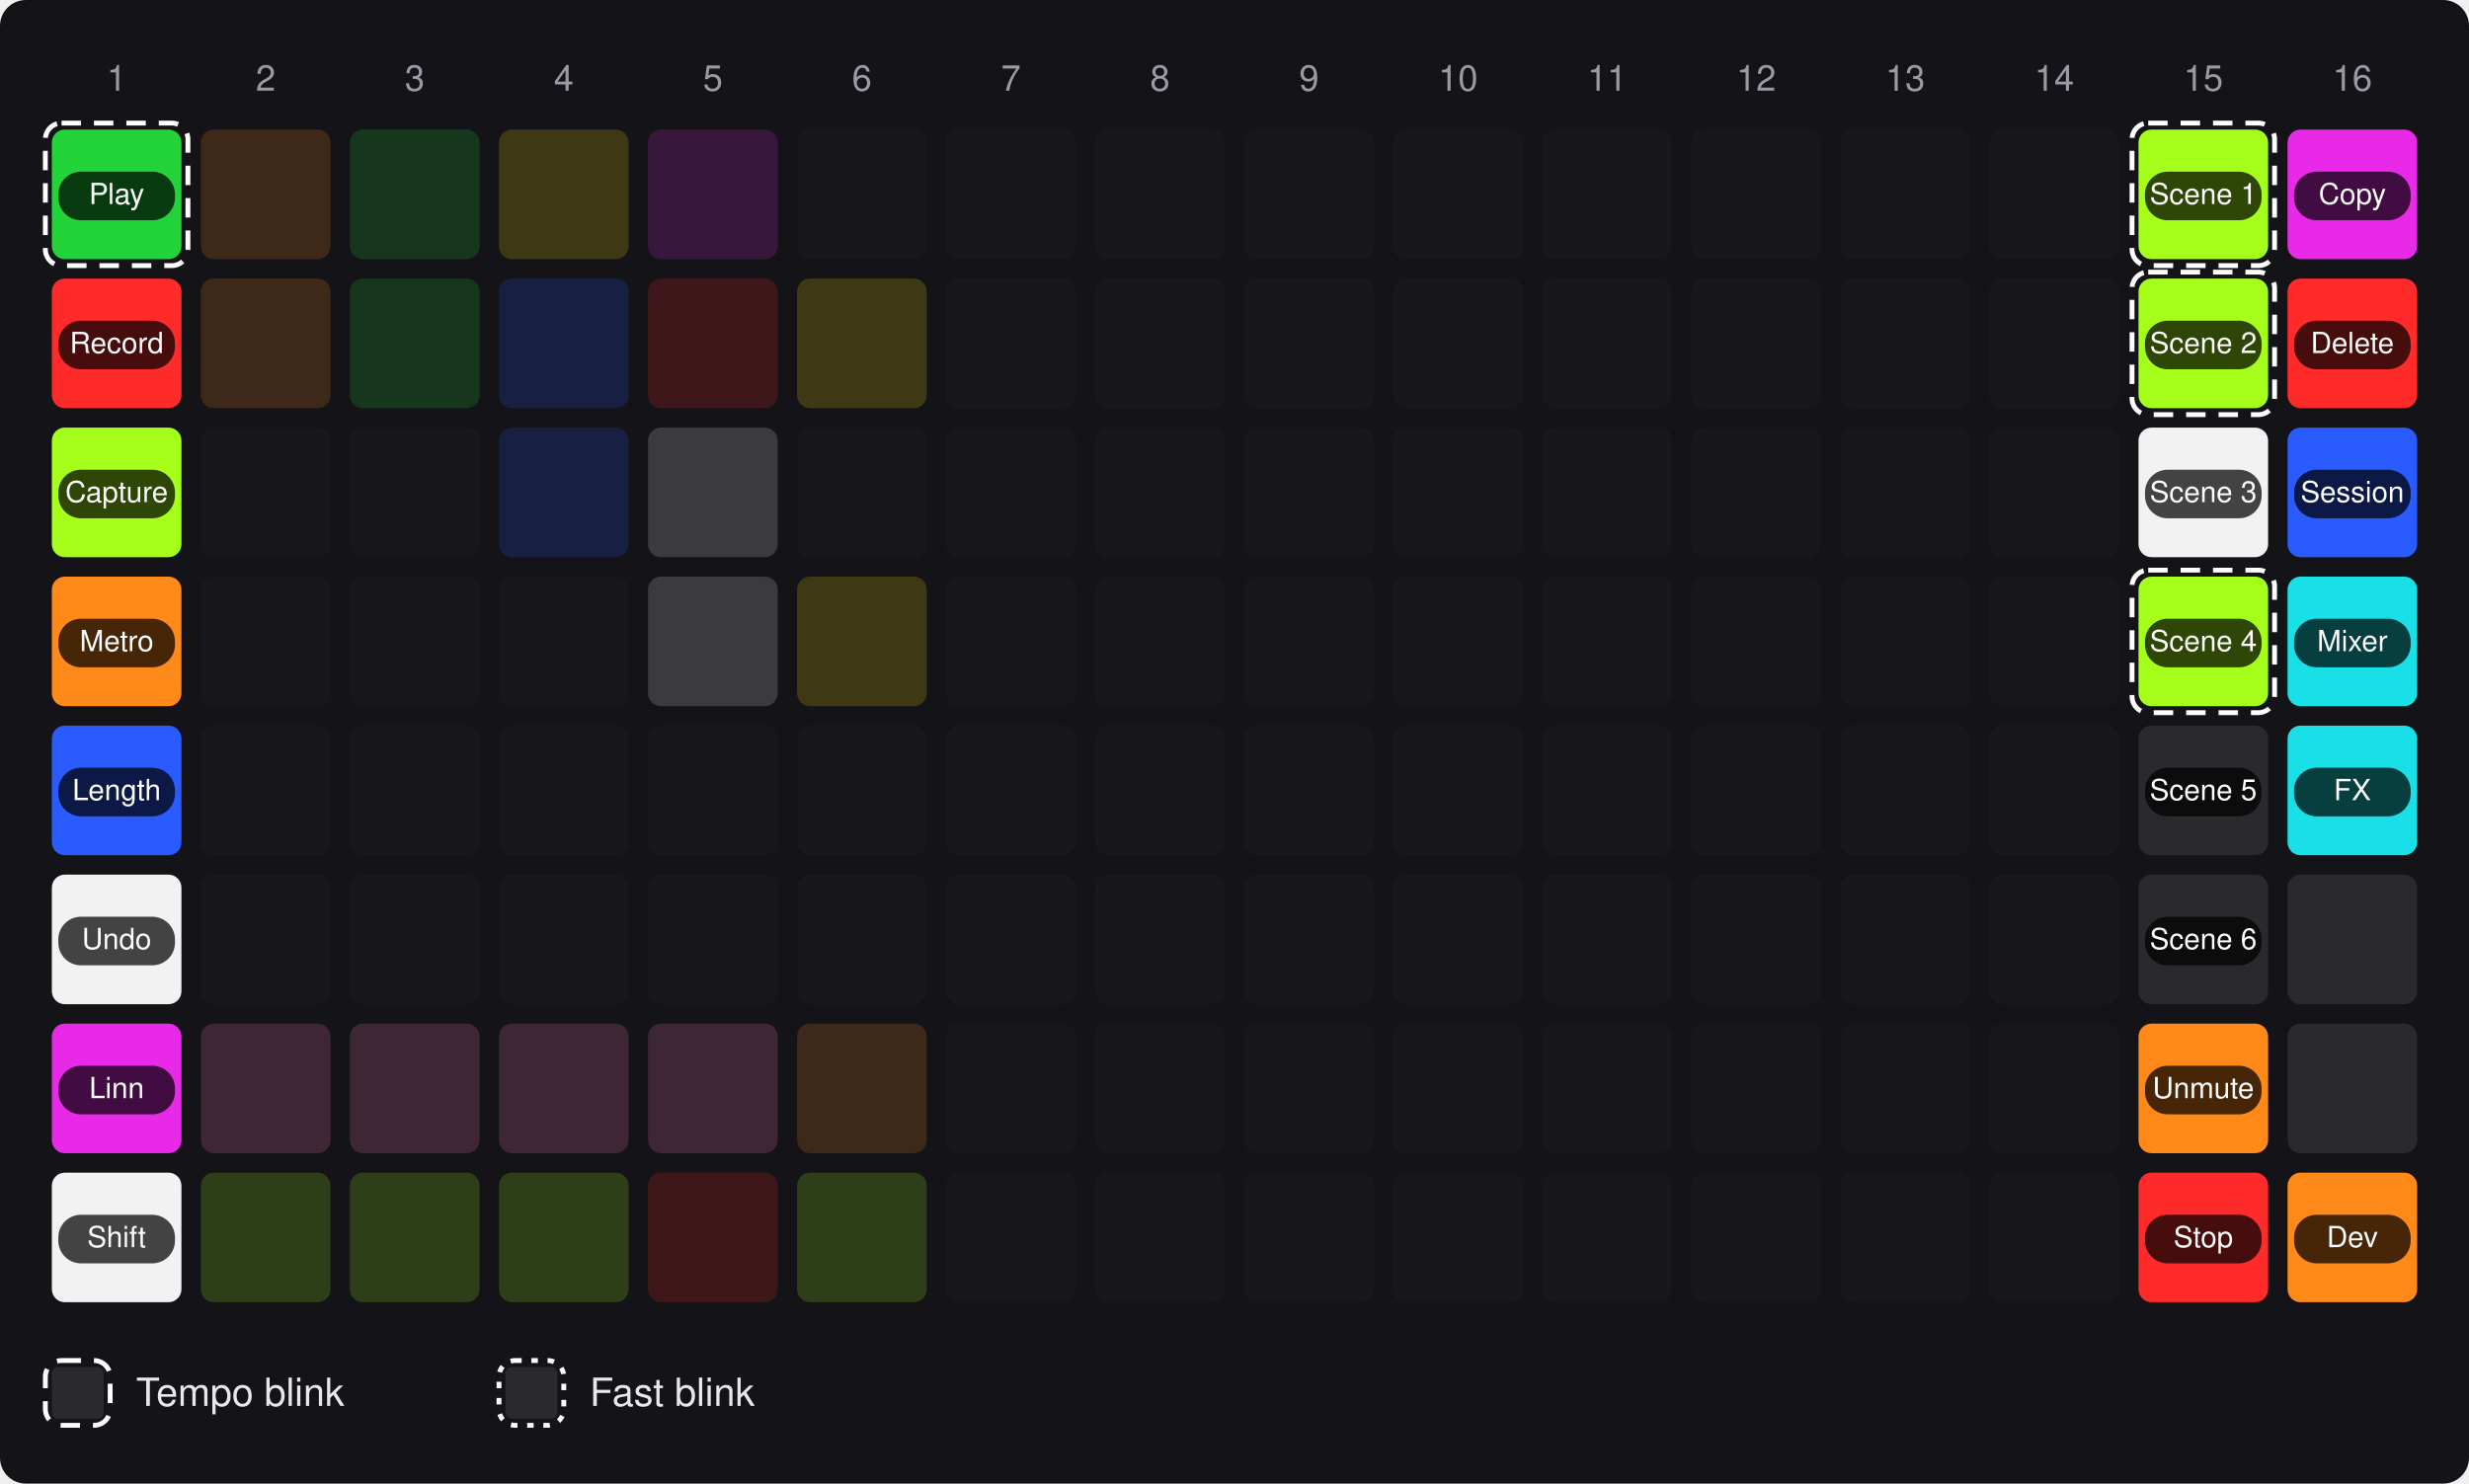
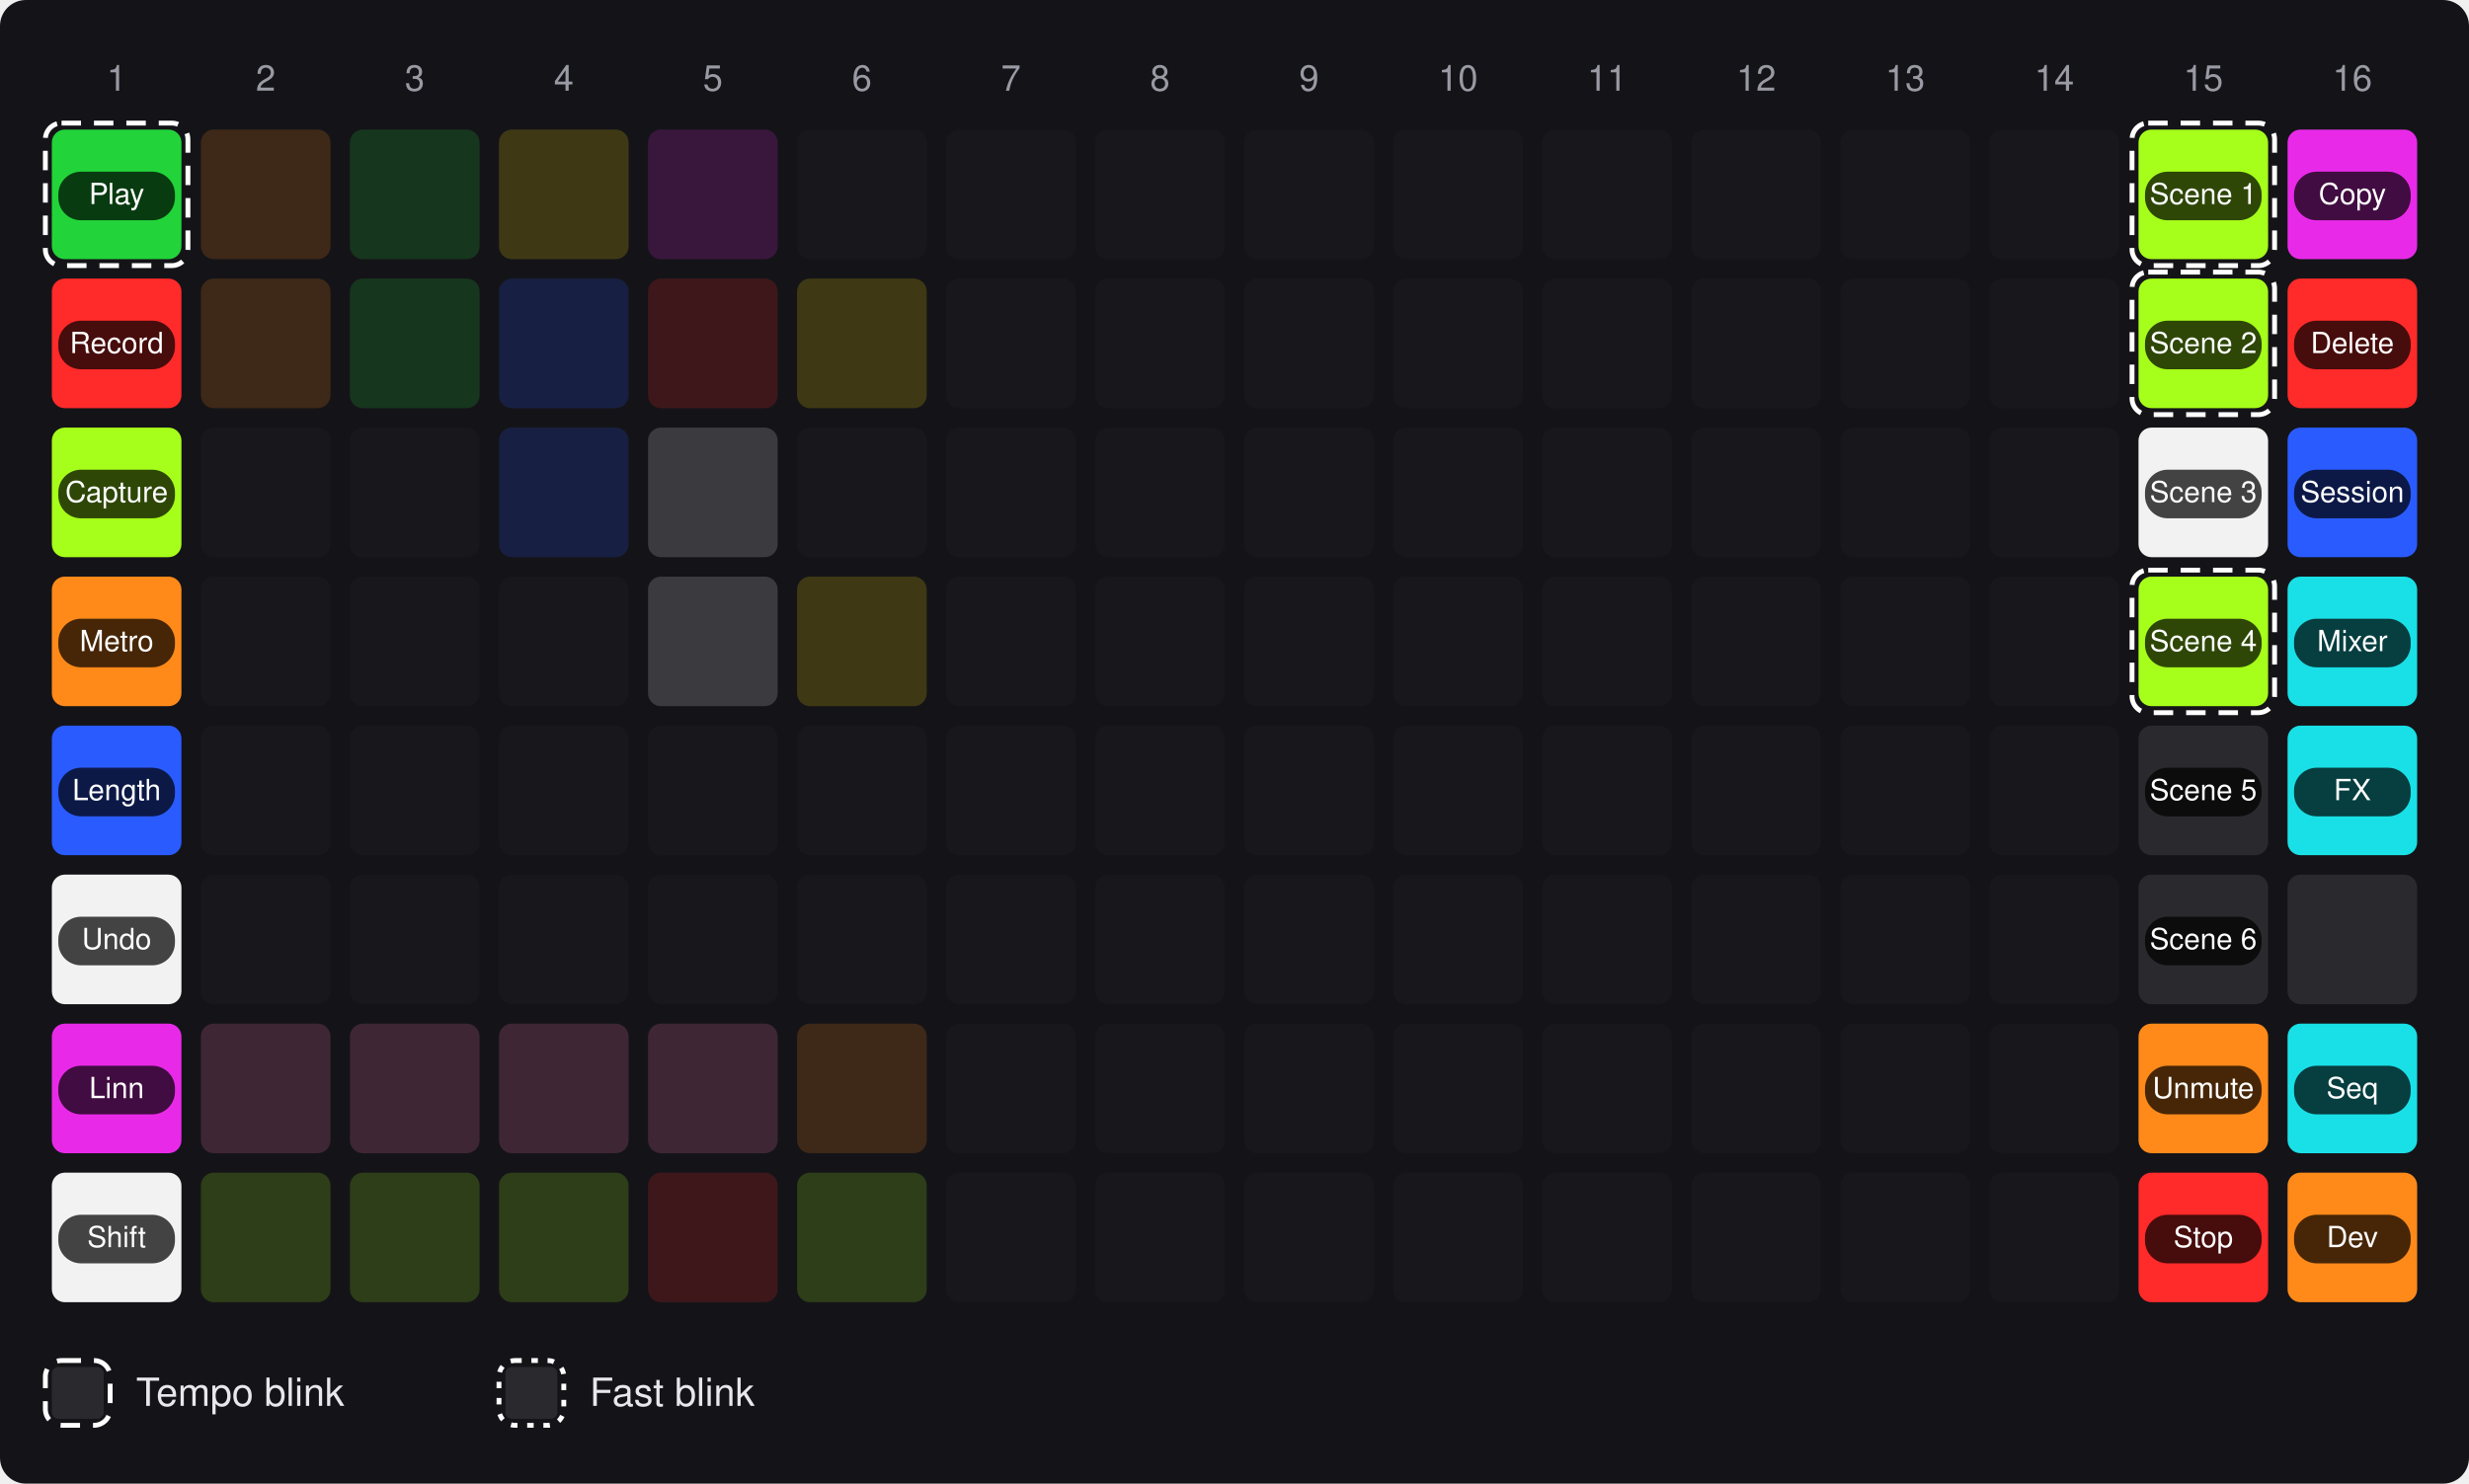
<svg xmlns="http://www.w3.org/2000/svg" width="762" height="458" viewBox="0 0 762 458" font-family="Helvetica, Arial, sans-serif">
  <rect x="0" y="0" width="762" height="458" rx="8" fill="#141418" />
  <text x="36" y="28" font-size="11" fill="#9a9aa4" text-anchor="middle">1</text>
  <text x="82" y="28" font-size="11" fill="#9a9aa4" text-anchor="middle">2</text>
  <text x="128" y="28" font-size="11" fill="#9a9aa4" text-anchor="middle">3</text>
  <text x="174" y="28" font-size="11" fill="#9a9aa4" text-anchor="middle">4</text>
  <text x="220" y="28" font-size="11" fill="#9a9aa4" text-anchor="middle">5</text>
  <text x="266" y="28" font-size="11" fill="#9a9aa4" text-anchor="middle">6</text>
  <text x="312" y="28" font-size="11" fill="#9a9aa4" text-anchor="middle">7</text>
  <text x="358" y="28" font-size="11" fill="#9a9aa4" text-anchor="middle">8</text>
  <text x="404" y="28" font-size="11" fill="#9a9aa4" text-anchor="middle">9</text>
  <text x="450" y="28" font-size="11" fill="#9a9aa4" text-anchor="middle">10</text>
  <text x="496" y="28" font-size="11" fill="#9a9aa4" text-anchor="middle">11</text>
  <text x="542" y="28" font-size="11" fill="#9a9aa4" text-anchor="middle">12</text>
  <text x="588" y="28" font-size="11" fill="#9a9aa4" text-anchor="middle">13</text>
  <text x="634" y="28" font-size="11" fill="#9a9aa4" text-anchor="middle">14</text>
  <text x="680" y="28" font-size="11" fill="#9a9aa4" text-anchor="middle">15</text>
  <text x="726" y="28" font-size="11" fill="#9a9aa4" text-anchor="middle">16</text>
  <rect x="16" y="40" width="40" height="40" rx="4" fill="#22d43a" />
  <rect x="14" y="38" width="44" height="44" rx="5" fill="none" stroke="#ffffff" stroke-width="1.5" stroke-dasharray="6 4" />
  <rect x="16" y="86" width="40" height="40" rx="4" fill="#ff2a2a" />
  <rect x="16" y="132" width="40" height="40" rx="4" fill="#a6ff1a" />
  <rect x="16" y="178" width="40" height="40" rx="4" fill="#ff8a1a" />
  <rect x="16" y="224" width="40" height="40" rx="4" fill="#2a5bff" />
  <rect x="16" y="270" width="40" height="40" rx="4" fill="#f2f2f2" />
  <rect x="16" y="316" width="40" height="40" rx="4" fill="#e82ae8" />
  <rect x="16" y="362" width="40" height="40" rx="4" fill="#f2f2f2" />
  <rect x="62" y="40" width="40" height="40" rx="4" fill="#ff8a1a" fill-opacity="0.18" />
  <rect x="62" y="86" width="40" height="40" rx="4" fill="#ff8a1a" fill-opacity="0.18" />
  <rect x="62" y="132" width="40" height="40" rx="4" fill="#2a2a2e" fill-opacity="0.18" />
  <rect x="62" y="178" width="40" height="40" rx="4" fill="#2a2a2e" fill-opacity="0.18" />
  <rect x="62" y="224" width="40" height="40" rx="4" fill="#2a2a2e" fill-opacity="0.18" />
  <rect x="62" y="270" width="40" height="40" rx="4" fill="#2a2a2e" fill-opacity="0.18" />
  <rect x="62" y="316" width="40" height="40" rx="4" fill="#ff7ab8" fill-opacity="0.18" />
  <rect x="62" y="362" width="40" height="40" rx="4" fill="#a6ff1a" fill-opacity="0.18" />
  <rect x="108" y="40" width="40" height="40" rx="4" fill="#22d43a" fill-opacity="0.18" />
  <rect x="108" y="86" width="40" height="40" rx="4" fill="#22d43a" fill-opacity="0.18" />
  <rect x="108" y="132" width="40" height="40" rx="4" fill="#2a2a2e" fill-opacity="0.18" />
  <rect x="108" y="178" width="40" height="40" rx="4" fill="#2a2a2e" fill-opacity="0.18" />
  <rect x="108" y="224" width="40" height="40" rx="4" fill="#2a2a2e" fill-opacity="0.18" />
  <rect x="108" y="270" width="40" height="40" rx="4" fill="#2a2a2e" fill-opacity="0.18" />
  <rect x="108" y="316" width="40" height="40" rx="4" fill="#ff7ab8" fill-opacity="0.18" />
  <rect x="108" y="362" width="40" height="40" rx="4" fill="#a6ff1a" fill-opacity="0.18" />
  <rect x="154" y="40" width="40" height="40" rx="4" fill="#ffe600" fill-opacity="0.18" />
  <rect x="154" y="86" width="40" height="40" rx="4" fill="#2a5bff" fill-opacity="0.18" />
  <rect x="154" y="132" width="40" height="40" rx="4" fill="#2a5bff" fill-opacity="0.18" />
  <rect x="154" y="178" width="40" height="40" rx="4" fill="#2a2a2e" fill-opacity="0.18" />
  <rect x="154" y="224" width="40" height="40" rx="4" fill="#2a2a2e" fill-opacity="0.18" />
  <rect x="154" y="270" width="40" height="40" rx="4" fill="#2a2a2e" fill-opacity="0.18" />
  <rect x="154" y="316" width="40" height="40" rx="4" fill="#ff7ab8" fill-opacity="0.18" />
  <rect x="154" y="362" width="40" height="40" rx="4" fill="#a6ff1a" fill-opacity="0.18" />
  <rect x="200" y="40" width="40" height="40" rx="4" fill="#e82ae8" fill-opacity="0.18" />
  <rect x="200" y="86" width="40" height="40" rx="4" fill="#ff2a2a" fill-opacity="0.18" />
  <rect x="200" y="132" width="40" height="40" rx="4" fill="#f2f2f2" fill-opacity="0.18" />
  <rect x="200" y="178" width="40" height="40" rx="4" fill="#f2f2f2" fill-opacity="0.18" />
  <rect x="200" y="224" width="40" height="40" rx="4" fill="#2a2a2e" fill-opacity="0.18" />
  <rect x="200" y="270" width="40" height="40" rx="4" fill="#2a2a2e" fill-opacity="0.18" />
  <rect x="200" y="316" width="40" height="40" rx="4" fill="#ff7ab8" fill-opacity="0.18" />
  <rect x="200" y="362" width="40" height="40" rx="4" fill="#ff2a2a" fill-opacity="0.18" />
  <rect x="246" y="40" width="40" height="40" rx="4" fill="#2a2a2e" fill-opacity="0.18" />
  <rect x="246" y="86" width="40" height="40" rx="4" fill="#ffe600" fill-opacity="0.18" />
  <rect x="246" y="132" width="40" height="40" rx="4" fill="#2a2a2e" fill-opacity="0.18" />
  <rect x="246" y="178" width="40" height="40" rx="4" fill="#ffe600" fill-opacity="0.18" />
  <rect x="246" y="224" width="40" height="40" rx="4" fill="#2a2a2e" fill-opacity="0.18" />
  <rect x="246" y="270" width="40" height="40" rx="4" fill="#2a2a2e" fill-opacity="0.18" />
  <rect x="246" y="316" width="40" height="40" rx="4" fill="#ff8a1a" fill-opacity="0.18" />
  <rect x="246" y="362" width="40" height="40" rx="4" fill="#a6ff1a" fill-opacity="0.18" />
  <rect x="292" y="40" width="40" height="40" rx="4" fill="#2a2a2e" fill-opacity="0.18" />
  <rect x="292" y="86" width="40" height="40" rx="4" fill="#2a2a2e" fill-opacity="0.18" />
  <rect x="292" y="132" width="40" height="40" rx="4" fill="#2a2a2e" fill-opacity="0.18" />
  <rect x="292" y="178" width="40" height="40" rx="4" fill="#2a2a2e" fill-opacity="0.18" />
  <rect x="292" y="224" width="40" height="40" rx="4" fill="#2a2a2e" fill-opacity="0.18" />
  <rect x="292" y="270" width="40" height="40" rx="4" fill="#2a2a2e" fill-opacity="0.18" />
  <rect x="292" y="316" width="40" height="40" rx="4" fill="#2a2a2e" fill-opacity="0.18" />
  <rect x="292" y="362" width="40" height="40" rx="4" fill="#2a2a2e" fill-opacity="0.18" />
  <rect x="338" y="40" width="40" height="40" rx="4" fill="#2a2a2e" fill-opacity="0.18" />
  <rect x="338" y="86" width="40" height="40" rx="4" fill="#2a2a2e" fill-opacity="0.18" />
  <rect x="338" y="132" width="40" height="40" rx="4" fill="#2a2a2e" fill-opacity="0.18" />
  <rect x="338" y="178" width="40" height="40" rx="4" fill="#2a2a2e" fill-opacity="0.18" />
  <rect x="338" y="224" width="40" height="40" rx="4" fill="#2a2a2e" fill-opacity="0.18" />
  <rect x="338" y="270" width="40" height="40" rx="4" fill="#2a2a2e" fill-opacity="0.18" />
  <rect x="338" y="316" width="40" height="40" rx="4" fill="#2a2a2e" fill-opacity="0.18" />
  <rect x="338" y="362" width="40" height="40" rx="4" fill="#2a2a2e" fill-opacity="0.18" />
  <rect x="384" y="40" width="40" height="40" rx="4" fill="#2a2a2e" fill-opacity="0.18" />
  <rect x="384" y="86" width="40" height="40" rx="4" fill="#2a2a2e" fill-opacity="0.18" />
  <rect x="384" y="132" width="40" height="40" rx="4" fill="#2a2a2e" fill-opacity="0.18" />
  <rect x="384" y="178" width="40" height="40" rx="4" fill="#2a2a2e" fill-opacity="0.18" />
  <rect x="384" y="224" width="40" height="40" rx="4" fill="#2a2a2e" fill-opacity="0.18" />
  <rect x="384" y="270" width="40" height="40" rx="4" fill="#2a2a2e" fill-opacity="0.18" />
  <rect x="384" y="316" width="40" height="40" rx="4" fill="#2a2a2e" fill-opacity="0.18" />
  <rect x="384" y="362" width="40" height="40" rx="4" fill="#2a2a2e" fill-opacity="0.18" />
  <rect x="430" y="40" width="40" height="40" rx="4" fill="#2a2a2e" fill-opacity="0.18" />
  <rect x="430" y="86" width="40" height="40" rx="4" fill="#2a2a2e" fill-opacity="0.18" />
  <rect x="430" y="132" width="40" height="40" rx="4" fill="#2a2a2e" fill-opacity="0.18" />
  <rect x="430" y="178" width="40" height="40" rx="4" fill="#2a2a2e" fill-opacity="0.18" />
  <rect x="430" y="224" width="40" height="40" rx="4" fill="#2a2a2e" fill-opacity="0.18" />
  <rect x="430" y="270" width="40" height="40" rx="4" fill="#2a2a2e" fill-opacity="0.18" />
  <rect x="430" y="316" width="40" height="40" rx="4" fill="#2a2a2e" fill-opacity="0.18" />
  <rect x="430" y="362" width="40" height="40" rx="4" fill="#2a2a2e" fill-opacity="0.18" />
  <rect x="476" y="40" width="40" height="40" rx="4" fill="#2a2a2e" fill-opacity="0.18" />
  <rect x="476" y="86" width="40" height="40" rx="4" fill="#2a2a2e" fill-opacity="0.18" />
  <rect x="476" y="132" width="40" height="40" rx="4" fill="#2a2a2e" fill-opacity="0.18" />
  <rect x="476" y="178" width="40" height="40" rx="4" fill="#2a2a2e" fill-opacity="0.18" />
  <rect x="476" y="224" width="40" height="40" rx="4" fill="#2a2a2e" fill-opacity="0.18" />
  <rect x="476" y="270" width="40" height="40" rx="4" fill="#2a2a2e" fill-opacity="0.18" />
  <rect x="476" y="316" width="40" height="40" rx="4" fill="#2a2a2e" fill-opacity="0.18" />
  <rect x="476" y="362" width="40" height="40" rx="4" fill="#2a2a2e" fill-opacity="0.18" />
  <rect x="522" y="40" width="40" height="40" rx="4" fill="#2a2a2e" fill-opacity="0.18" />
  <rect x="522" y="86" width="40" height="40" rx="4" fill="#2a2a2e" fill-opacity="0.18" />
  <rect x="522" y="132" width="40" height="40" rx="4" fill="#2a2a2e" fill-opacity="0.18" />
  <rect x="522" y="178" width="40" height="40" rx="4" fill="#2a2a2e" fill-opacity="0.18" />
  <rect x="522" y="224" width="40" height="40" rx="4" fill="#2a2a2e" fill-opacity="0.18" />
  <rect x="522" y="270" width="40" height="40" rx="4" fill="#2a2a2e" fill-opacity="0.18" />
  <rect x="522" y="316" width="40" height="40" rx="4" fill="#2a2a2e" fill-opacity="0.18" />
  <rect x="522" y="362" width="40" height="40" rx="4" fill="#2a2a2e" fill-opacity="0.18" />
  <rect x="568" y="40" width="40" height="40" rx="4" fill="#2a2a2e" fill-opacity="0.18" />
  <rect x="568" y="86" width="40" height="40" rx="4" fill="#2a2a2e" fill-opacity="0.18" />
  <rect x="568" y="132" width="40" height="40" rx="4" fill="#2a2a2e" fill-opacity="0.18" />
  <rect x="568" y="178" width="40" height="40" rx="4" fill="#2a2a2e" fill-opacity="0.18" />
  <rect x="568" y="224" width="40" height="40" rx="4" fill="#2a2a2e" fill-opacity="0.18" />
  <rect x="568" y="270" width="40" height="40" rx="4" fill="#2a2a2e" fill-opacity="0.18" />
  <rect x="568" y="316" width="40" height="40" rx="4" fill="#2a2a2e" fill-opacity="0.18" />
  <rect x="568" y="362" width="40" height="40" rx="4" fill="#2a2a2e" fill-opacity="0.18" />
  <rect x="614" y="40" width="40" height="40" rx="4" fill="#2a2a2e" fill-opacity="0.18" />
  <rect x="614" y="86" width="40" height="40" rx="4" fill="#2a2a2e" fill-opacity="0.18" />
  <rect x="614" y="132" width="40" height="40" rx="4" fill="#2a2a2e" fill-opacity="0.18" />
  <rect x="614" y="178" width="40" height="40" rx="4" fill="#2a2a2e" fill-opacity="0.18" />
  <rect x="614" y="224" width="40" height="40" rx="4" fill="#2a2a2e" fill-opacity="0.18" />
  <rect x="614" y="270" width="40" height="40" rx="4" fill="#2a2a2e" fill-opacity="0.18" />
  <rect x="614" y="316" width="40" height="40" rx="4" fill="#2a2a2e" fill-opacity="0.18" />
  <rect x="614" y="362" width="40" height="40" rx="4" fill="#2a2a2e" fill-opacity="0.18" />
  <rect x="660" y="40" width="40" height="40" rx="4" fill="#a6ff1a" />
  <rect x="658" y="38" width="44" height="44" rx="5" fill="none" stroke="#ffffff" stroke-width="1.5" stroke-dasharray="6 4" />
  <rect x="660" y="86" width="40" height="40" rx="4" fill="#a6ff1a" />
  <rect x="658" y="84" width="44" height="44" rx="5" fill="none" stroke="#ffffff" stroke-width="1.5" stroke-dasharray="6 4" />
  <rect x="660" y="132" width="40" height="40" rx="4" fill="#f2f2f2" />
  <rect x="660" y="178" width="40" height="40" rx="4" fill="#a6ff1a" />
  <rect x="658" y="176" width="44" height="44" rx="5" fill="none" stroke="#ffffff" stroke-width="1.5" stroke-dasharray="6 4" />
  <rect x="660" y="224" width="40" height="40" rx="4" fill="#2a2a2e" />
  <rect x="660" y="270" width="40" height="40" rx="4" fill="#2a2a2e" />
  <rect x="660" y="316" width="40" height="40" rx="4" fill="#ff8a1a" />
  <rect x="660" y="362" width="40" height="40" rx="4" fill="#ff2a2a" />
  <rect x="706" y="40" width="40" height="40" rx="4" fill="#e82ae8" />
  <rect x="706" y="86" width="40" height="40" rx="4" fill="#ff2a2a" />
  <rect x="706" y="132" width="40" height="40" rx="4" fill="#2a5bff" />
  <rect x="706" y="178" width="40" height="40" rx="4" fill="#19e0e6" />
  <rect x="706" y="224" width="40" height="40" rx="4" fill="#19e0e6" />
  <rect x="706" y="270" width="40" height="40" rx="4" fill="#2a2a2e" />
-   <rect x="706" y="316" width="40" height="40" rx="4" fill="#2a2a2e" />
+   <rect x="706" y="316" width="40" height="40" rx="4" fill="#19e0e6" />
  <rect x="706" y="362" width="40" height="40" rx="4" fill="#ff8a1a" />
  <rect x="18" y="53" width="36" height="15" rx="7" fill="#000000" fill-opacity="0.72" />
  <text x="36" y="63" font-size="9" fill="#ffffff" text-anchor="middle">Play</text>
  <rect x="18" y="99" width="36" height="15" rx="7" fill="#000000" fill-opacity="0.72" />
  <text x="36" y="109" font-size="9" fill="#ffffff" text-anchor="middle">Record</text>
  <rect x="18" y="145" width="36" height="15" rx="7" fill="#000000" fill-opacity="0.72" />
  <text x="36" y="155" font-size="9" fill="#ffffff" text-anchor="middle">Capture</text>
  <rect x="18" y="191" width="36" height="15" rx="7" fill="#000000" fill-opacity="0.72" />
  <text x="36" y="201" font-size="9" fill="#ffffff" text-anchor="middle">Metro</text>
  <rect x="18" y="237" width="36" height="15" rx="7" fill="#000000" fill-opacity="0.72" />
  <text x="36" y="247" font-size="9" fill="#ffffff" text-anchor="middle">Length</text>
  <rect x="18" y="283" width="36" height="15" rx="7" fill="#000000" fill-opacity="0.72" />
  <text x="36" y="293" font-size="9" fill="#ffffff" text-anchor="middle">Undo</text>
  <rect x="18" y="329" width="36" height="15" rx="7" fill="#000000" fill-opacity="0.72" />
  <text x="36" y="339" font-size="9" fill="#ffffff" text-anchor="middle">Linn</text>
  <rect x="18" y="375" width="36" height="15" rx="7" fill="#000000" fill-opacity="0.72" />
  <text x="36" y="385" font-size="9" fill="#ffffff" text-anchor="middle">Shift</text>
  <rect x="662" y="53" width="36" height="15" rx="7" fill="#000000" fill-opacity="0.72" />
  <text x="680" y="63" font-size="9" fill="#ffffff" text-anchor="middle">Scene 1</text>
  <rect x="662" y="99" width="36" height="15" rx="7" fill="#000000" fill-opacity="0.72" />
  <text x="680" y="109" font-size="9" fill="#ffffff" text-anchor="middle">Scene 2</text>
  <rect x="662" y="145" width="36" height="15" rx="7" fill="#000000" fill-opacity="0.72" />
  <text x="680" y="155" font-size="9" fill="#ffffff" text-anchor="middle">Scene 3</text>
  <rect x="662" y="191" width="36" height="15" rx="7" fill="#000000" fill-opacity="0.72" />
  <text x="680" y="201" font-size="9" fill="#ffffff" text-anchor="middle">Scene 4</text>
  <rect x="662" y="237" width="36" height="15" rx="7" fill="#000000" fill-opacity="0.72" />
  <text x="680" y="247" font-size="9" fill="#ffffff" text-anchor="middle">Scene 5</text>
  <rect x="662" y="283" width="36" height="15" rx="7" fill="#000000" fill-opacity="0.72" />
  <text x="680" y="293" font-size="9" fill="#ffffff" text-anchor="middle">Scene 6</text>
  <rect x="662" y="329" width="36" height="15" rx="7" fill="#000000" fill-opacity="0.72" />
  <text x="680" y="339" font-size="9" fill="#ffffff" text-anchor="middle">Unmute</text>
  <rect x="662" y="375" width="36" height="15" rx="7" fill="#000000" fill-opacity="0.72" />
  <text x="680" y="385" font-size="9" fill="#ffffff" text-anchor="middle">Stop</text>
  <rect x="708" y="53" width="36" height="15" rx="7" fill="#000000" fill-opacity="0.72" />
  <text x="726" y="63" font-size="9" fill="#ffffff" text-anchor="middle">Copy</text>
  <rect x="708" y="99" width="36" height="15" rx="7" fill="#000000" fill-opacity="0.72" />
  <text x="726" y="109" font-size="9" fill="#ffffff" text-anchor="middle">Delete</text>
  <rect x="708" y="145" width="36" height="15" rx="7" fill="#000000" fill-opacity="0.72" />
  <text x="726" y="155" font-size="9" fill="#ffffff" text-anchor="middle">Session</text>
  <rect x="708" y="191" width="36" height="15" rx="7" fill="#000000" fill-opacity="0.72" />
  <text x="726" y="201" font-size="9" fill="#ffffff" text-anchor="middle">Mixer</text>
  <rect x="708" y="237" width="36" height="15" rx="7" fill="#000000" fill-opacity="0.72" />
  <text x="726" y="247" font-size="9" fill="#ffffff" text-anchor="middle">FX</text>
+   <rect x="708" y="329" width="36" height="15" rx="7" fill="#000000" fill-opacity="0.72" />
+   <text x="726" y="339" font-size="9" fill="#ffffff" text-anchor="middle">Seq</text>
  <rect x="708" y="375" width="36" height="15" rx="7" fill="#000000" fill-opacity="0.72" />
  <text x="726" y="385" font-size="9" fill="#ffffff" text-anchor="middle">Dev</text>
  <rect x="16" y="422" width="16" height="16" rx="2" fill="#2a2a2e" />
  <rect x="14" y="420" width="20" height="20" rx="5" fill="none" stroke="#ffffff" stroke-width="1.5" stroke-dasharray="6 4" />
  <text x="42" y="434" font-size="12" fill="#e8e8ec">Tempo blink</text>
  <rect x="156" y="422" width="16" height="16" rx="2" fill="#2a2a2e" />
  <rect x="154" y="420" width="20" height="20" rx="5" fill="none" stroke="#ffffff" stroke-width="1.5" stroke-dasharray="2 3" />
  <text x="182" y="434" font-size="12" fill="#e8e8ec">Fast blink</text>
</svg>
